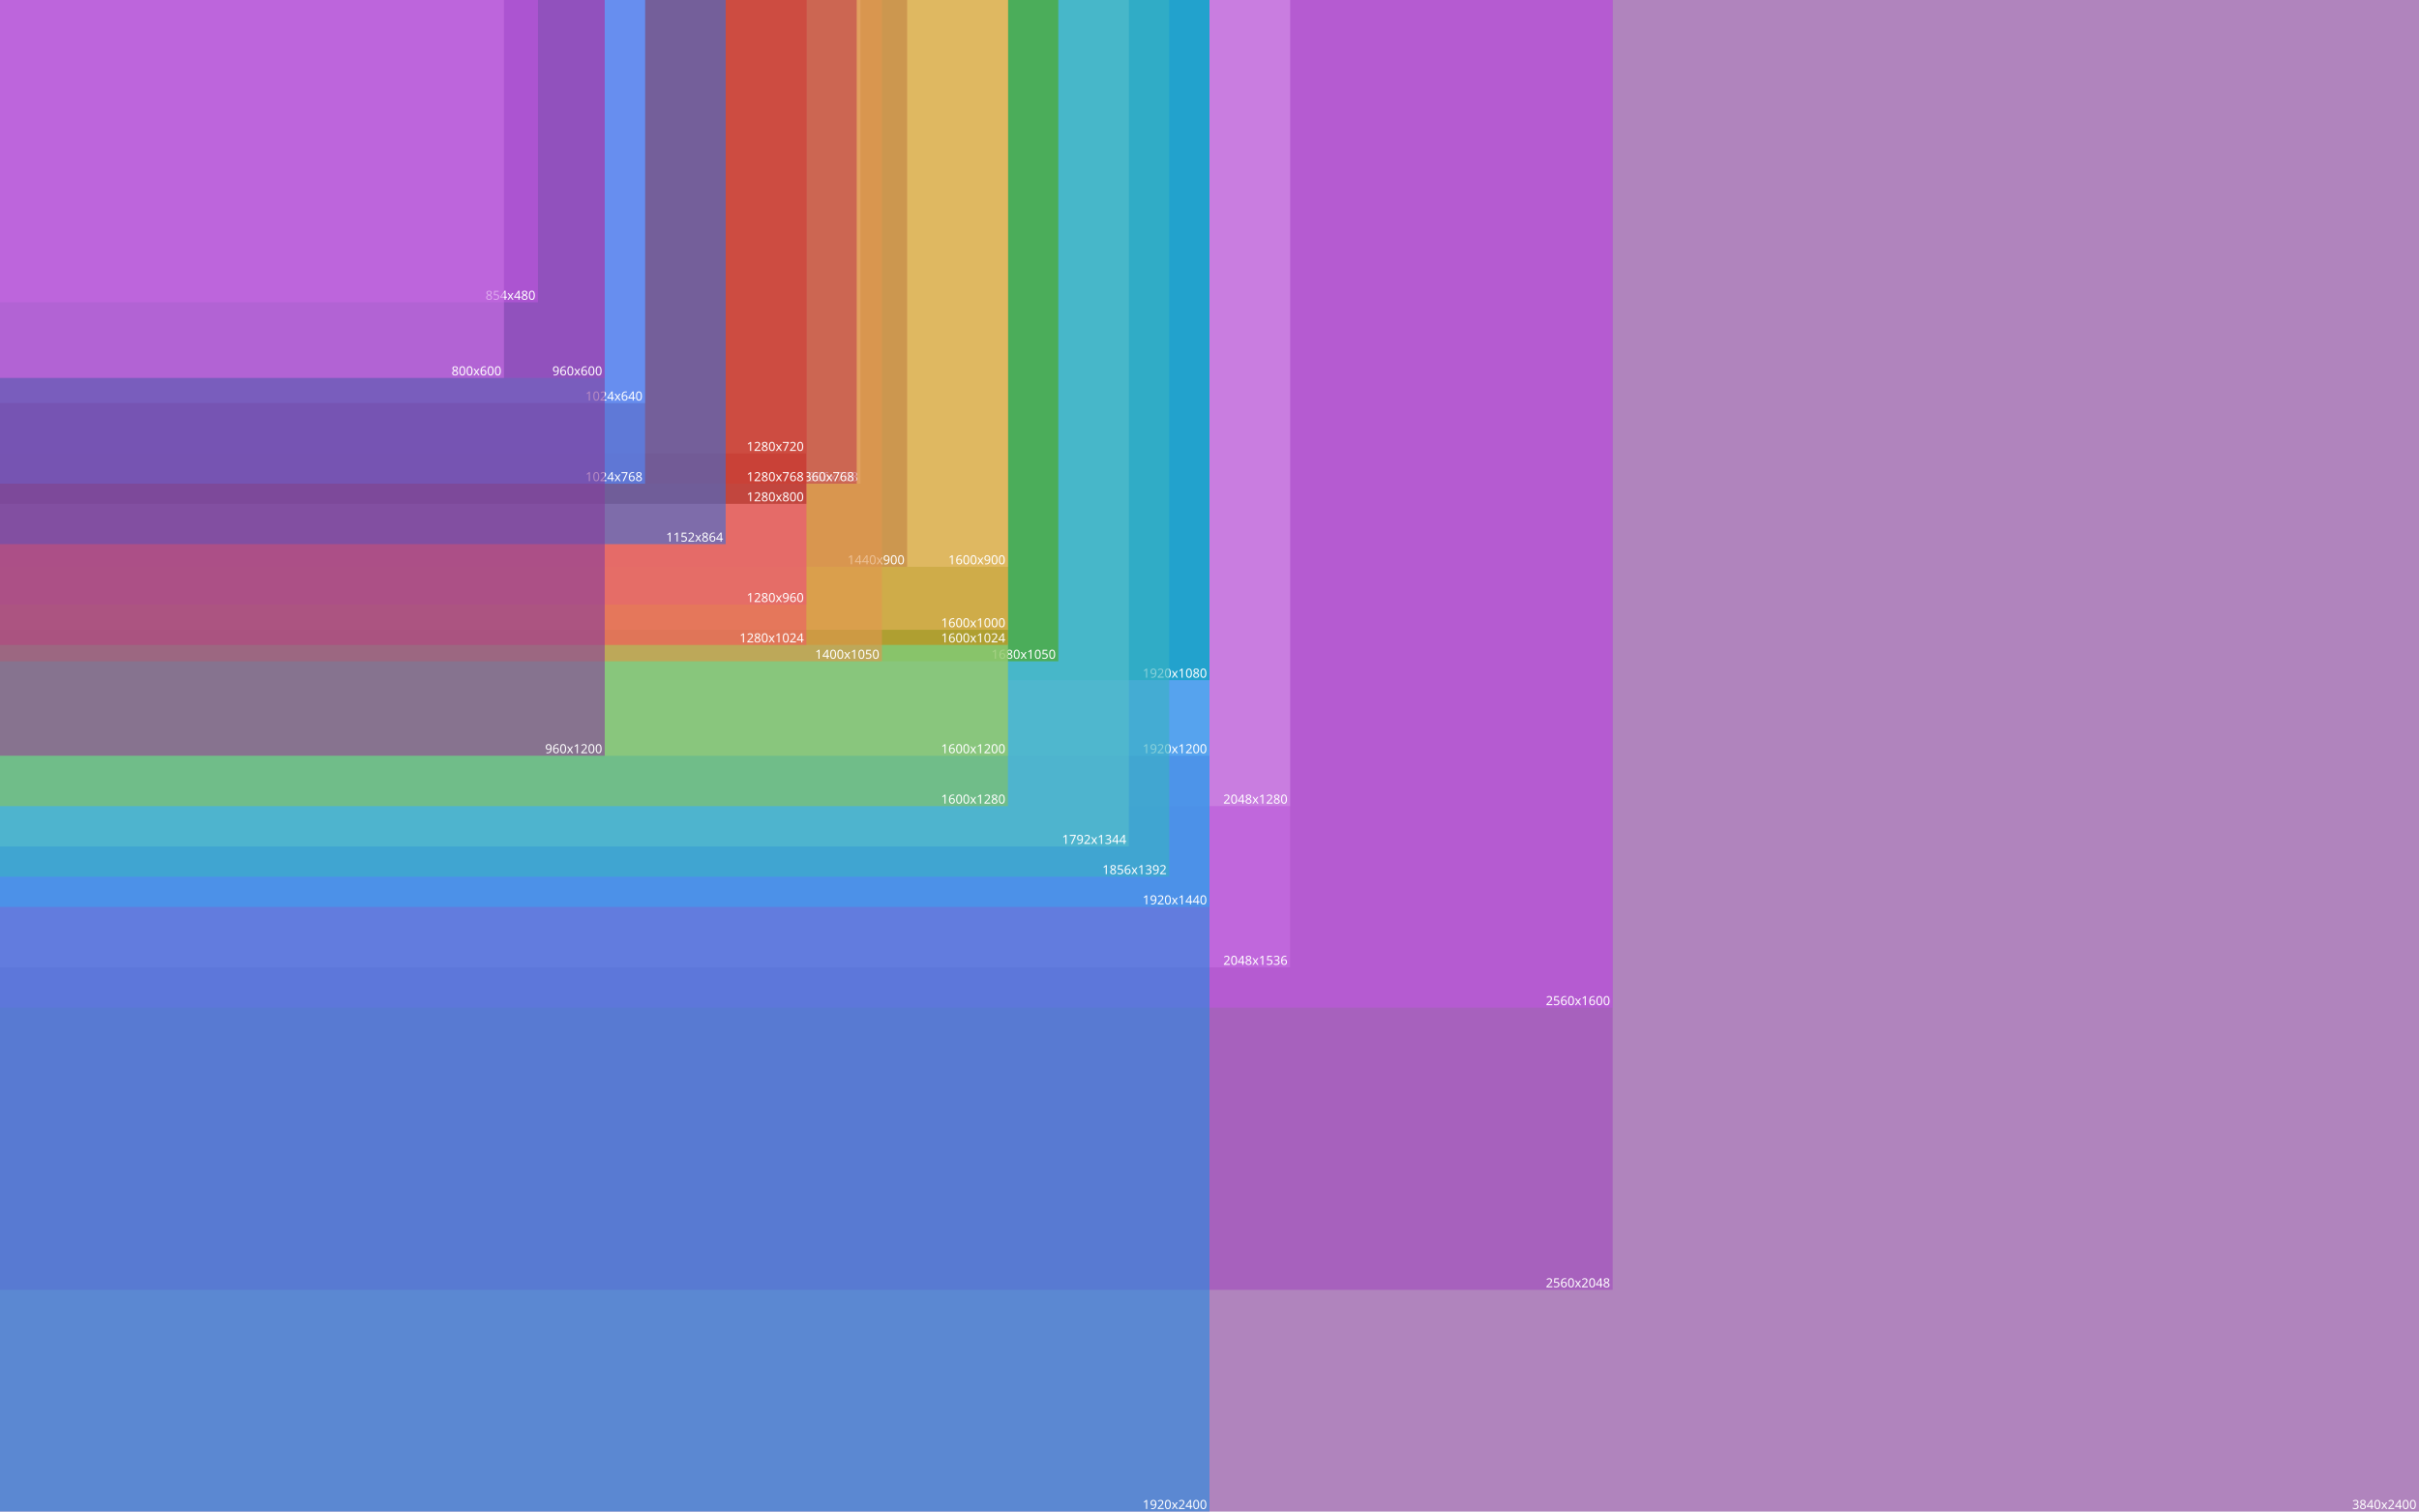
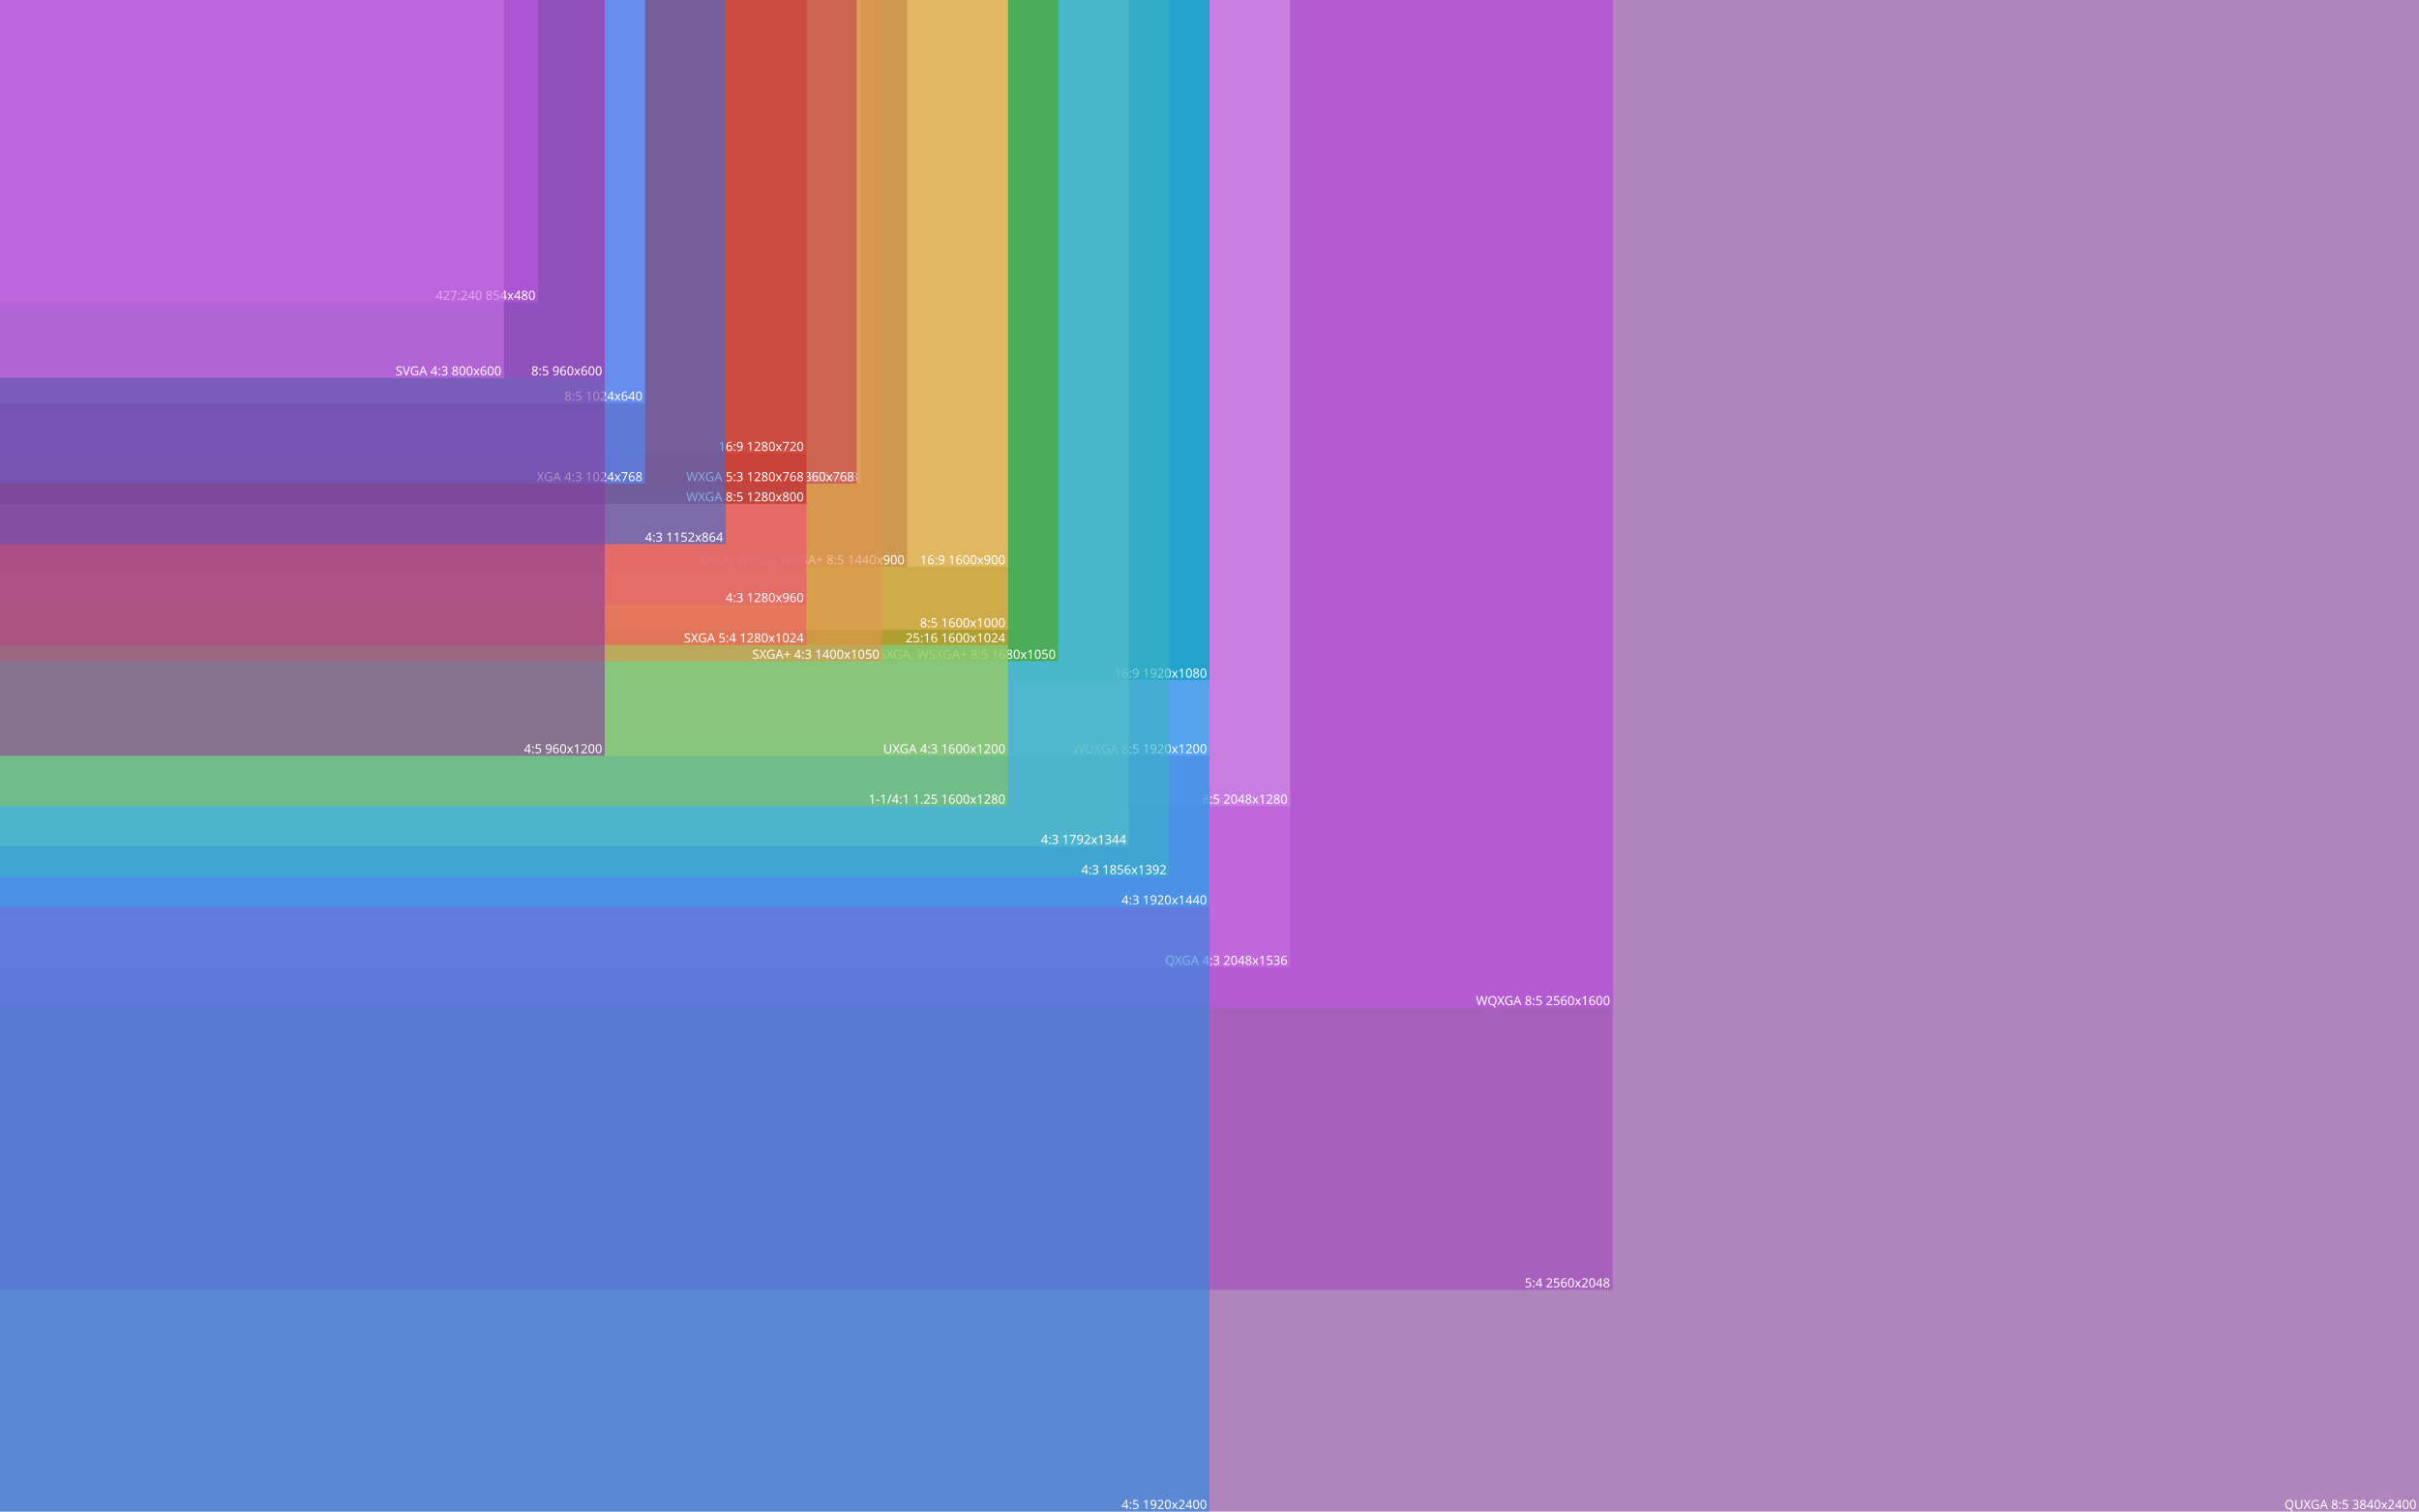
<svg xmlns="http://www.w3.org/2000/svg" width="3840" height="2400" viewBox="0 0 3840 2400" style="font-family: sans-serif;">
  <rect width="3840" height="2400" x="0" y="0" fill="#853C9B" stroke="none" opacity=".6" />
-   <text width="200" height="30" x="3840" y="2400" text-anchor="end" fill="#fff" stroke="none" font-size="20" transform="translate(-4,-4)">3840x2400</text>
+   <text width="200" height="30" x="3840" y="2400" text-anchor="end" fill="#fff" stroke="none" font-size="20" transform="translate(-4,-4)">QUXGA 8:5 3840x2400</text>
  <rect width="2560" height="2048" x="0" y="0" fill="#A249BC" stroke="none" opacity=".6" />
-   <text width="200" height="30" x="2560" y="2048" text-anchor="end" fill="#fff" stroke="none" font-size="20" transform="translate(-4,-4)">2560x2048</text>
+   <text width="200" height="30" x="2560" y="2048" text-anchor="end" fill="#fff" stroke="none" font-size="20" transform="translate(-4,-4)"> 5:4 2560x2048</text>
  <rect width="2560" height="1600" x="0" y="0" fill="#BE56DD" stroke="none" opacity=".6" />
-   <text width="200" height="30" x="2560" y="1600" text-anchor="end" fill="#fff" stroke="none" font-size="20" transform="translate(-4,-4)">2560x1600</text>
+   <text width="200" height="30" x="2560" y="1600" text-anchor="end" fill="#fff" stroke="none" font-size="20" transform="translate(-4,-4)">WQXGA 8:5 2560x1600</text>
  <rect width="2048" height="1536" x="0" y="0" fill="#C86FE2" stroke="none" opacity=".6" />
-   <text width="200" height="30" x="2048" y="1536" text-anchor="end" fill="#fff" stroke="none" font-size="20" transform="translate(-4,-4)">2048x1536</text>
+   <text width="200" height="30" x="2048" y="1536" text-anchor="end" fill="#fff" stroke="none" font-size="20" transform="translate(-4,-4)">QXGA 4:3 2048x1536</text>
  <rect width="2048" height="1280" x="0" y="0" fill="#CE8CE2" stroke="none" opacity=".6" />
-   <text width="200" height="30" x="2048" y="1280" text-anchor="end" fill="#fff" stroke="none" font-size="20" transform="translate(-4,-4)">2048x1280</text>
+   <text width="200" height="30" x="2048" y="1280" text-anchor="end" fill="#fff" stroke="none" font-size="20" transform="translate(-4,-4)"> 8:5 2048x1280</text>
  <rect width="1920" height="2400" x="0" y="0" fill="#238ADF" stroke="none" opacity=".6" />
-   <text width="200" height="30" x="1920" y="2400" text-anchor="end" fill="#fff" stroke="none" font-size="20" transform="translate(-4,-4)">1920x2400</text>
+   <text width="200" height="30" x="1920" y="2400" text-anchor="end" fill="#fff" stroke="none" font-size="20" transform="translate(-4,-4)"> 4:5 1920x2400</text>
  <rect width="1920" height="1440" x="0" y="0" fill="#3E9FEF" stroke="none" opacity=".6" />
-   <text width="200" height="30" x="1920" y="1440" text-anchor="end" fill="#fff" stroke="none" font-size="20" transform="translate(-4,-4)">1920x1440</text>
+   <text width="200" height="30" x="1920" y="1440" text-anchor="end" fill="#fff" stroke="none" font-size="20" transform="translate(-4,-4)"> 4:3 1920x1440</text>
  <rect width="1920" height="1200" x="0" y="0" fill="#5BADF1" stroke="none" opacity=".6" />
-   <text width="200" height="30" x="1920" y="1200" text-anchor="end" fill="#fff" stroke="none" font-size="20" transform="translate(-4,-4)">1920x1200</text>
+   <text width="200" height="30" x="1920" y="1200" text-anchor="end" fill="#fff" stroke="none" font-size="20" transform="translate(-4,-4)">WUXGA 8:5 1920x1200</text>
  <rect width="1920" height="1080" x="0" y="0" fill="#00A2B8" stroke="none" opacity=".6" />
-   <text width="200" height="30" x="1920" y="1080" text-anchor="end" fill="#fff" stroke="none" font-size="20" transform="translate(-4,-4)">1920x1080</text>
+   <text width="200" height="30" x="1920" y="1080" text-anchor="end" fill="#fff" stroke="none" font-size="20" transform="translate(-4,-4)"> 16:9 1920x1080</text>
  <rect width="1856" height="1392" x="0" y="0" fill="#38B3C2" stroke="none" opacity=".6" />
-   <text width="200" height="30" x="1856" y="1392" text-anchor="end" fill="#fff" stroke="none" font-size="20" transform="translate(-4,-4)">1856x1392</text>
+   <text width="200" height="30" x="1856" y="1392" text-anchor="end" fill="#fff" stroke="none" font-size="20" transform="translate(-4,-4)"> 4:3 1856x1392</text>
  <rect width="1792" height="1344" x="0" y="0" fill="#56BECB" stroke="none" opacity=".6" />
-   <text width="200" height="30" x="1792" y="1344" text-anchor="end" fill="#fff" stroke="none" font-size="20" transform="translate(-4,-4)">1792x1344</text>
+   <text width="200" height="30" x="1792" y="1344" text-anchor="end" fill="#fff" stroke="none" font-size="20" transform="translate(-4,-4)"> 4:3 1792x1344</text>
  <rect width="1680" height="1050" x="0" y="0" fill="#4FA711" stroke="none" opacity=".6" />
-   <text width="200" height="30" x="1680" y="1050" text-anchor="end" fill="#fff" stroke="none" font-size="20" transform="translate(-4,-4)">1680x1050</text>
+   <text width="200" height="30" x="1680" y="1050" text-anchor="end" fill="#fff" stroke="none" font-size="20" transform="translate(-4,-4)">WSXGA, WSXGA+ 8:5 1680x1050</text>
  <rect width="1600" height="1280" x="0" y="0" fill="#87C35C" stroke="none" opacity=".6" />
-   <text width="200" height="30" x="1600" y="1280" text-anchor="end" fill="#fff" stroke="none" font-size="20" transform="translate(-4,-4)">1600x1280</text>
+   <text width="200" height="30" x="1600" y="1280" text-anchor="end" fill="#fff" stroke="none" font-size="20" transform="translate(-4,-4)">1-1/4:1 1.25 1600x1280</text>
  <rect width="1600" height="1200" x="0" y="0" fill="#99CC74" stroke="none" opacity=".6" />
-   <text width="200" height="30" x="1600" y="1200" text-anchor="end" fill="#fff" stroke="none" font-size="20" transform="translate(-4,-4)">1600x1200</text>
+   <text width="200" height="30" x="1600" y="1200" text-anchor="end" fill="#fff" stroke="none" font-size="20" transform="translate(-4,-4)">UXGA 4:3 1600x1200</text>
  <rect width="1600" height="1024" x="0" y="0" fill="#CA870C" stroke="none" opacity=".6" />
-   <text width="200" height="30" x="1600" y="1024" text-anchor="end" fill="#fff" stroke="none" font-size="20" transform="translate(-4,-4)">1600x1024</text>
+   <text width="200" height="30" x="1600" y="1024" text-anchor="end" fill="#fff" stroke="none" font-size="20" transform="translate(-4,-4)"> 25:16 1600x1024</text>
  <rect width="1600" height="1000" x="0" y="0" fill="#E5B459" stroke="none" opacity=".6" />
-   <text width="200" height="30" x="1600" y="1000" text-anchor="end" fill="#fff" stroke="none" font-size="20" transform="translate(-4,-4)">1600x1000</text>
+   <text width="200" height="30" x="1600" y="1000" text-anchor="end" fill="#fff" stroke="none" font-size="20" transform="translate(-4,-4)"> 8:5 1600x1000</text>
  <rect width="1600" height="900" x="0" y="0" fill="#E9BF72" stroke="none" opacity=".6" />
-   <text width="200" height="30" x="1600" y="900" text-anchor="end" fill="#fff" stroke="none" font-size="20" transform="translate(-4,-4)">1600x900</text>
+   <text width="200" height="30" x="1600" y="900" text-anchor="end" fill="#fff" stroke="none" font-size="20" transform="translate(-4,-4)"> 16:9 1600x900</text>
  <rect width="1440" height="900" x="0" y="0" fill="#BF8043" stroke="none" opacity=".6" />
-   <text width="200" height="30" x="1440" y="900" text-anchor="end" fill="#fff" stroke="none" font-size="20" transform="translate(-4,-4)">1440x900</text>
+   <text width="200" height="30" x="1440" y="900" text-anchor="end" fill="#fff" stroke="none" font-size="20" transform="translate(-4,-4)">SXGA, WXGA, WXGA+ 8:5 1440x900</text>
  <rect width="1400" height="1050" x="0" y="0" fill="#E1964F" stroke="none" opacity=".6" />
-   <text width="200" height="30" x="1400" y="1050" text-anchor="end" fill="#fff" stroke="none" font-size="20" transform="translate(-4,-4)">1400x1050</text>
+   <text width="200" height="30" x="1400" y="1050" text-anchor="end" fill="#fff" stroke="none" font-size="20" transform="translate(-4,-4)">SXGA+ 4:3 1400x1050</text>
  <rect width="1366" height="768" x="0" y="0" fill="#E6A669" stroke="none" opacity=".6" />
-   <text width="200" height="30" x="1366" y="768" text-anchor="end" fill="#fff" stroke="none" font-size="20" transform="translate(-4,-4)">1366x768</text>
+   <text width="200" height="30" x="1366" y="768" text-anchor="end" fill="#fff" stroke="none" font-size="20" transform="translate(-4,-4)">WXGA 683:384 1366x768</text>
  <rect width="1360" height="768" x="0" y="0" fill="#BE3F49" stroke="none" opacity=".6" />
-   <text width="200" height="30" x="1360" y="768" text-anchor="end" fill="#fff" stroke="none" font-size="20" transform="translate(-4,-4)">1360x768</text>
+   <text width="200" height="30" x="1360" y="768" text-anchor="end" fill="#fff" stroke="none" font-size="20" transform="translate(-4,-4)">WXGA 85:48 1360x768</text>
  <rect width="1280" height="1024" x="0" y="0" fill="#ED5B66" stroke="none" opacity=".6" />
-   <text width="200" height="30" x="1280" y="1024" text-anchor="end" fill="#fff" stroke="none" font-size="20" transform="translate(-4,-4)">1280x1024</text>
+   <text width="200" height="30" x="1280" y="1024" text-anchor="end" fill="#fff" stroke="none" font-size="20" transform="translate(-4,-4)">SXGA 5:4 1280x1024</text>
  <rect width="1280" height="960" x="0" y="0" fill="#E5656F" stroke="none" opacity=".6" />
-   <text width="200" height="30" x="1280" y="960" text-anchor="end" fill="#fff" stroke="none" font-size="20" transform="translate(-4,-4)">1280x960</text>
+   <text width="200" height="30" x="1280" y="960" text-anchor="end" fill="#fff" stroke="none" font-size="20" transform="translate(-4,-4)"> 4:3 1280x960</text>
  <rect width="1280" height="800" x="0" y="0" fill="#AA2D21" stroke="none" opacity=".6" />
-   <text width="200" height="30" x="1280" y="800" text-anchor="end" fill="#fff" stroke="none" font-size="20" transform="translate(-4,-4)">1280x800</text>
+   <text width="200" height="30" x="1280" y="800" text-anchor="end" fill="#fff" stroke="none" font-size="20" transform="translate(-4,-4)">WXGA 8:5 1280x800</text>
  <rect width="1280" height="768" x="0" y="0" fill="#CE3F32" stroke="none" opacity=".6" />
-   <text width="200" height="30" x="1280" y="768" text-anchor="end" fill="#fff" stroke="none" font-size="20" transform="translate(-4,-4)">1280x768</text>
+   <text width="200" height="30" x="1280" y="768" text-anchor="end" fill="#fff" stroke="none" font-size="20" transform="translate(-4,-4)">WXGA 5:3 1280x768</text>
  <rect width="1280" height="720" x="0" y="0" fill="#D05347" stroke="none" opacity=".6" />
-   <text width="200" height="30" x="1280" y="720" text-anchor="end" fill="#fff" stroke="none" font-size="20" transform="translate(-4,-4)">1280x720</text>
+   <text width="200" height="30" x="1280" y="720" text-anchor="end" fill="#fff" stroke="none" font-size="20" transform="translate(-4,-4)"> 16:9 1280x720</text>
  <rect width="1152" height="864" x="0" y="0" fill="#386DD6" stroke="none" opacity=".6" />
-   <text width="200" height="30" x="1152" y="864" text-anchor="end" fill="#fff" stroke="none" font-size="20" transform="translate(-4,-4)">1152x864</text>
+   <text width="200" height="30" x="1152" y="864" text-anchor="end" fill="#fff" stroke="none" font-size="20" transform="translate(-4,-4)"> 4:3 1152x864</text>
  <rect width="1024" height="768" x="0" y="0" fill="#528BFF" stroke="none" opacity=".6" />
-   <text width="200" height="30" x="1024" y="768" text-anchor="end" fill="#fff" stroke="none" font-size="20" transform="translate(-4,-4)">1024x768</text>
+   <text width="200" height="30" x="1024" y="768" text-anchor="end" fill="#fff" stroke="none" font-size="20" transform="translate(-4,-4)">XGA 4:3 1024x768</text>
  <rect width="1024" height="640" x="0" y="0" fill="#6C9CFF" stroke="none" opacity=".6" />
-   <text width="200" height="30" x="1024" y="640" text-anchor="end" fill="#fff" stroke="none" font-size="20" transform="translate(-4,-4)">1024x640</text>
+   <text width="200" height="30" x="1024" y="640" text-anchor="end" fill="#fff" stroke="none" font-size="20" transform="translate(-4,-4)"> 8:5 1024x640</text>
  <rect width="960" height="1200" x="0" y="0" fill="#853C9B" stroke="none" opacity=".6" />
-   <text width="200" height="30" x="960" y="1200" text-anchor="end" fill="#fff" stroke="none" font-size="20" transform="translate(-4,-4)">960x1200</text>
+   <text width="200" height="30" x="960" y="1200" text-anchor="end" fill="#fff" stroke="none" font-size="20" transform="translate(-4,-4)"> 4:5 960x1200</text>
  <rect width="960" height="600" x="0" y="0" fill="#A249BC" stroke="none" opacity=".6" />
-   <text width="200" height="30" x="960" y="600" text-anchor="end" fill="#fff" stroke="none" font-size="20" transform="translate(-4,-4)">960x600</text>
+   <text width="200" height="30" x="960" y="600" text-anchor="end" fill="#fff" stroke="none" font-size="20" transform="translate(-4,-4)"> 8:5 960x600</text>
  <rect width="854" height="480" x="0" y="0" fill="#BE56DD" stroke="none" opacity=".6" />
-   <text width="200" height="30" x="854" y="480" text-anchor="end" fill="#fff" stroke="none" font-size="20" transform="translate(-4,-4)">854x480</text>
+   <text width="200" height="30" x="854" y="480" text-anchor="end" fill="#fff" stroke="none" font-size="20" transform="translate(-4,-4)"> 427:240 854x480</text>
  <rect width="800" height="600" x="0" y="0" fill="#C86FE2" stroke="none" opacity=".6" />
-   <text width="200" height="30" x="800" y="600" text-anchor="end" fill="#fff" stroke="none" font-size="20" transform="translate(-4,-4)">800x600</text>
+   <text width="200" height="30" x="800" y="600" text-anchor="end" fill="#fff" stroke="none" font-size="20" transform="translate(-4,-4)">SVGA 4:3 800x600</text>
</svg>
